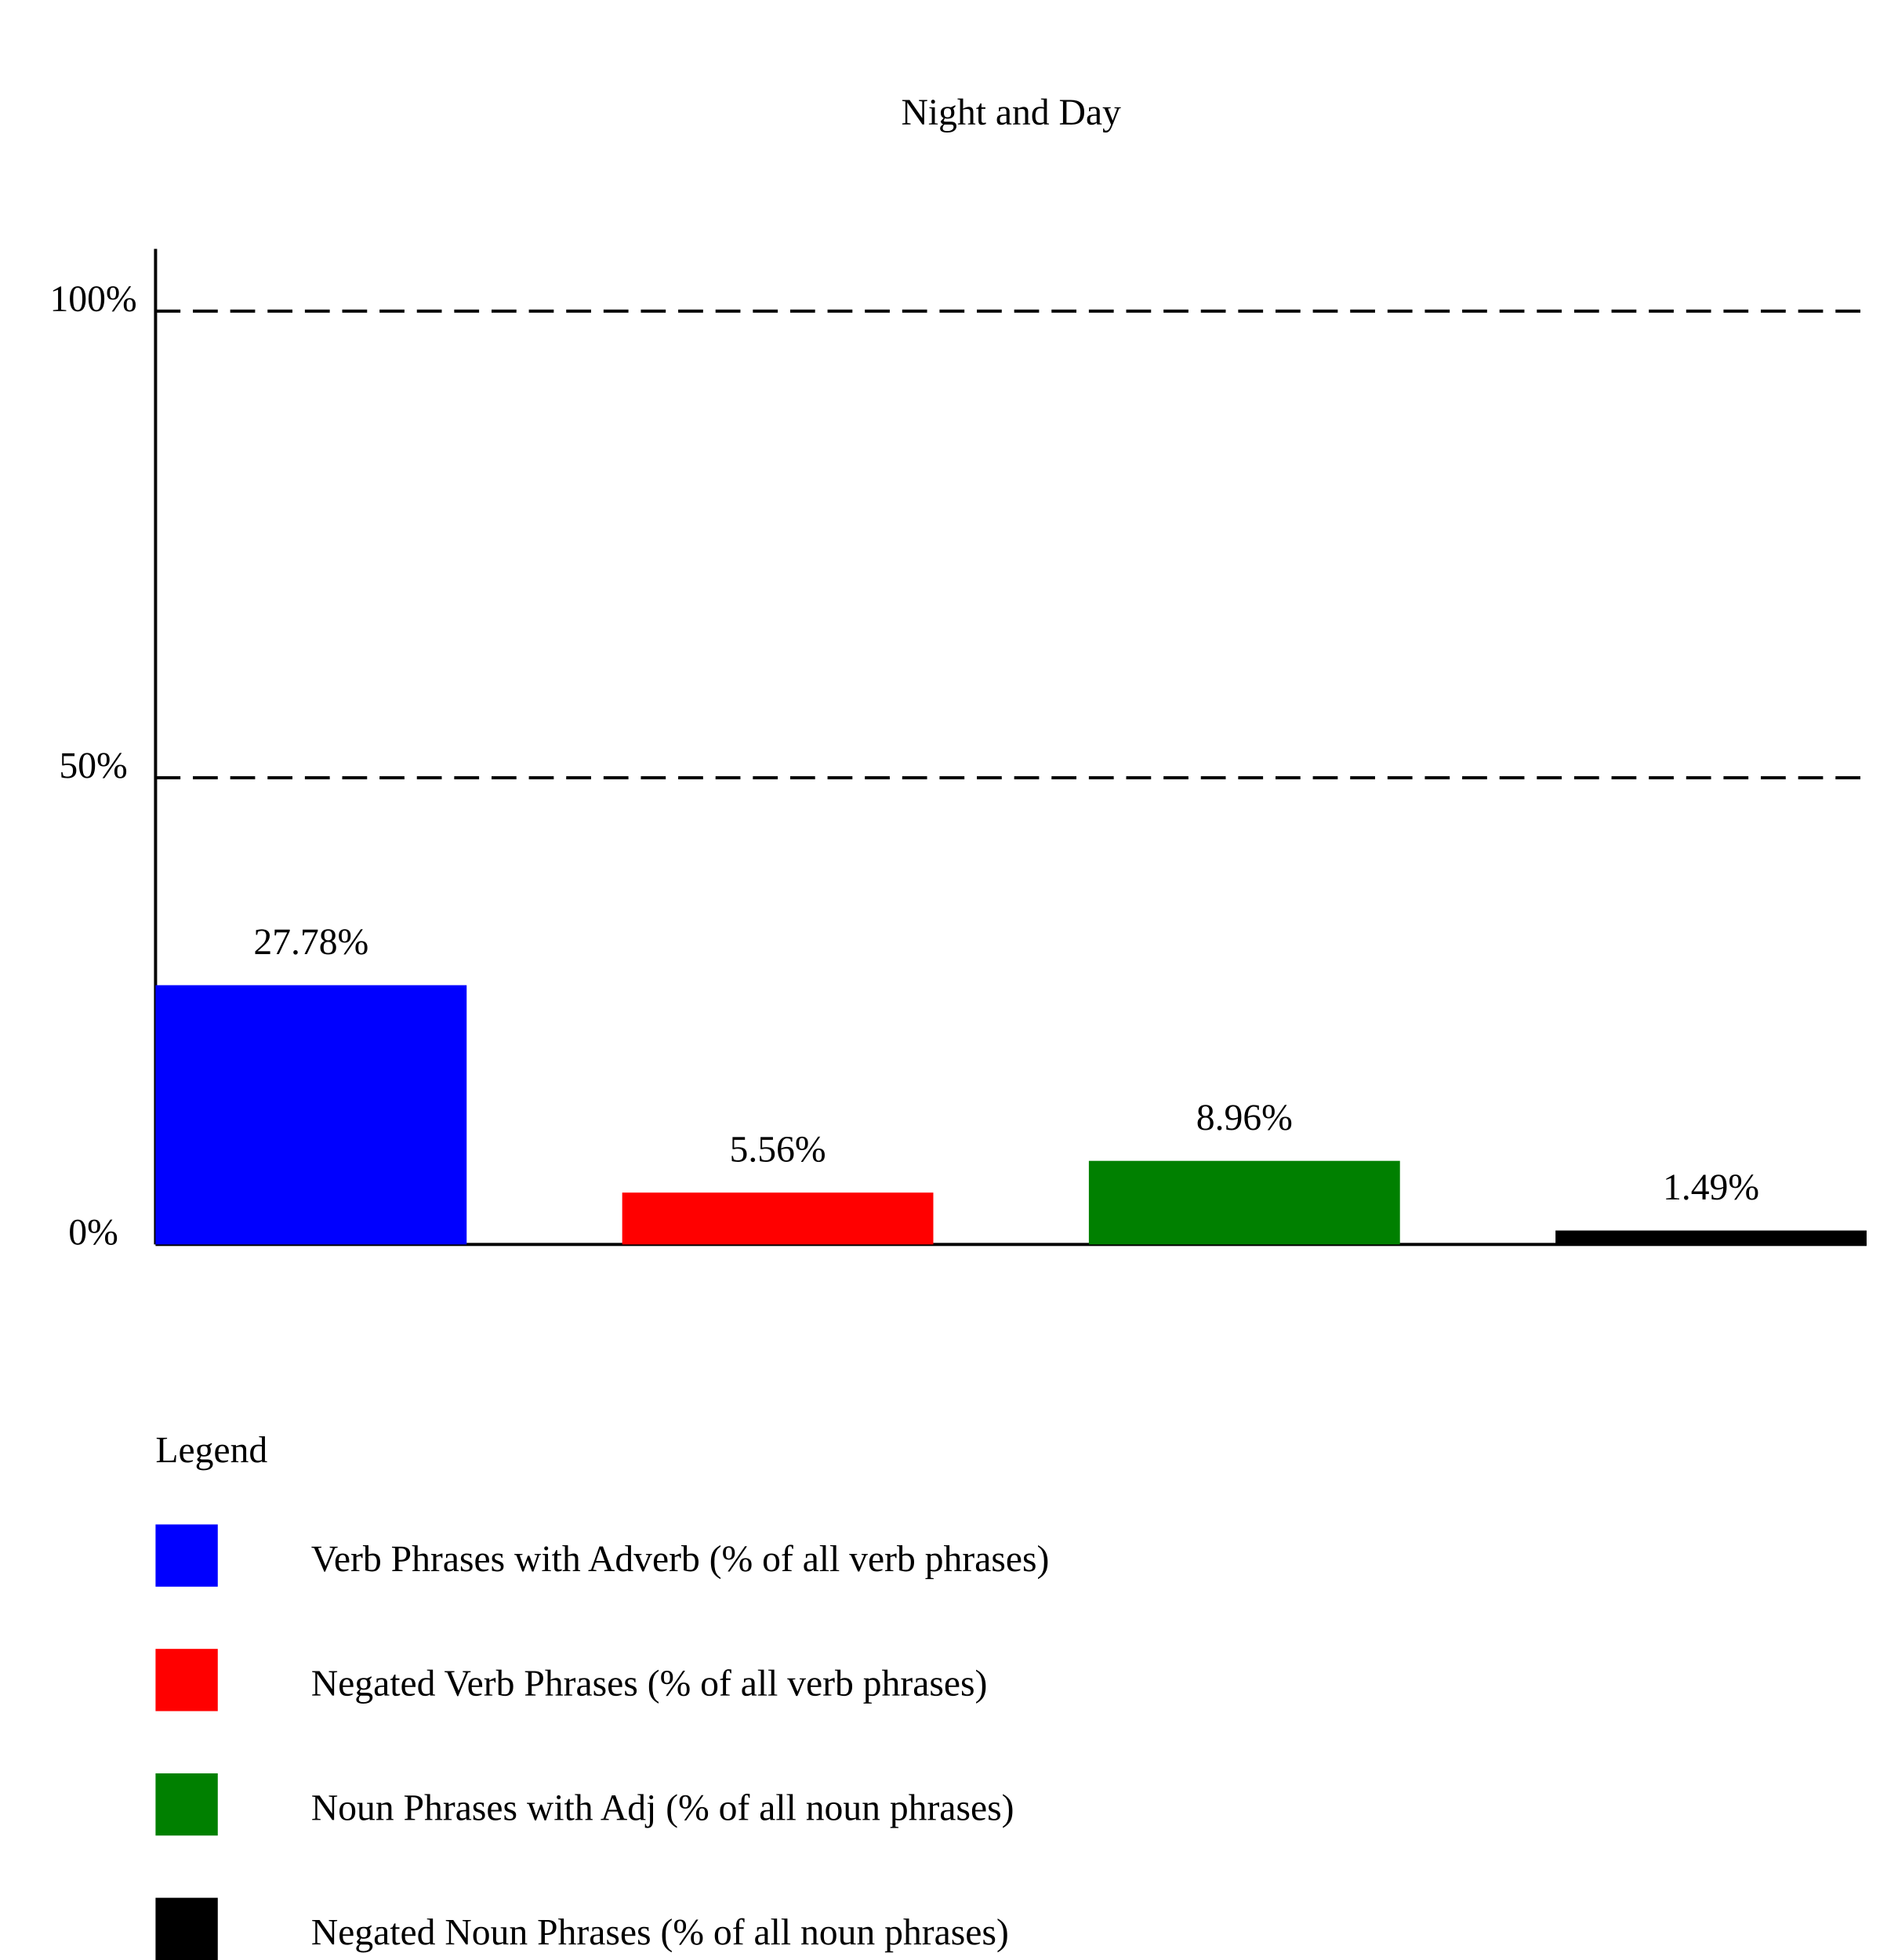
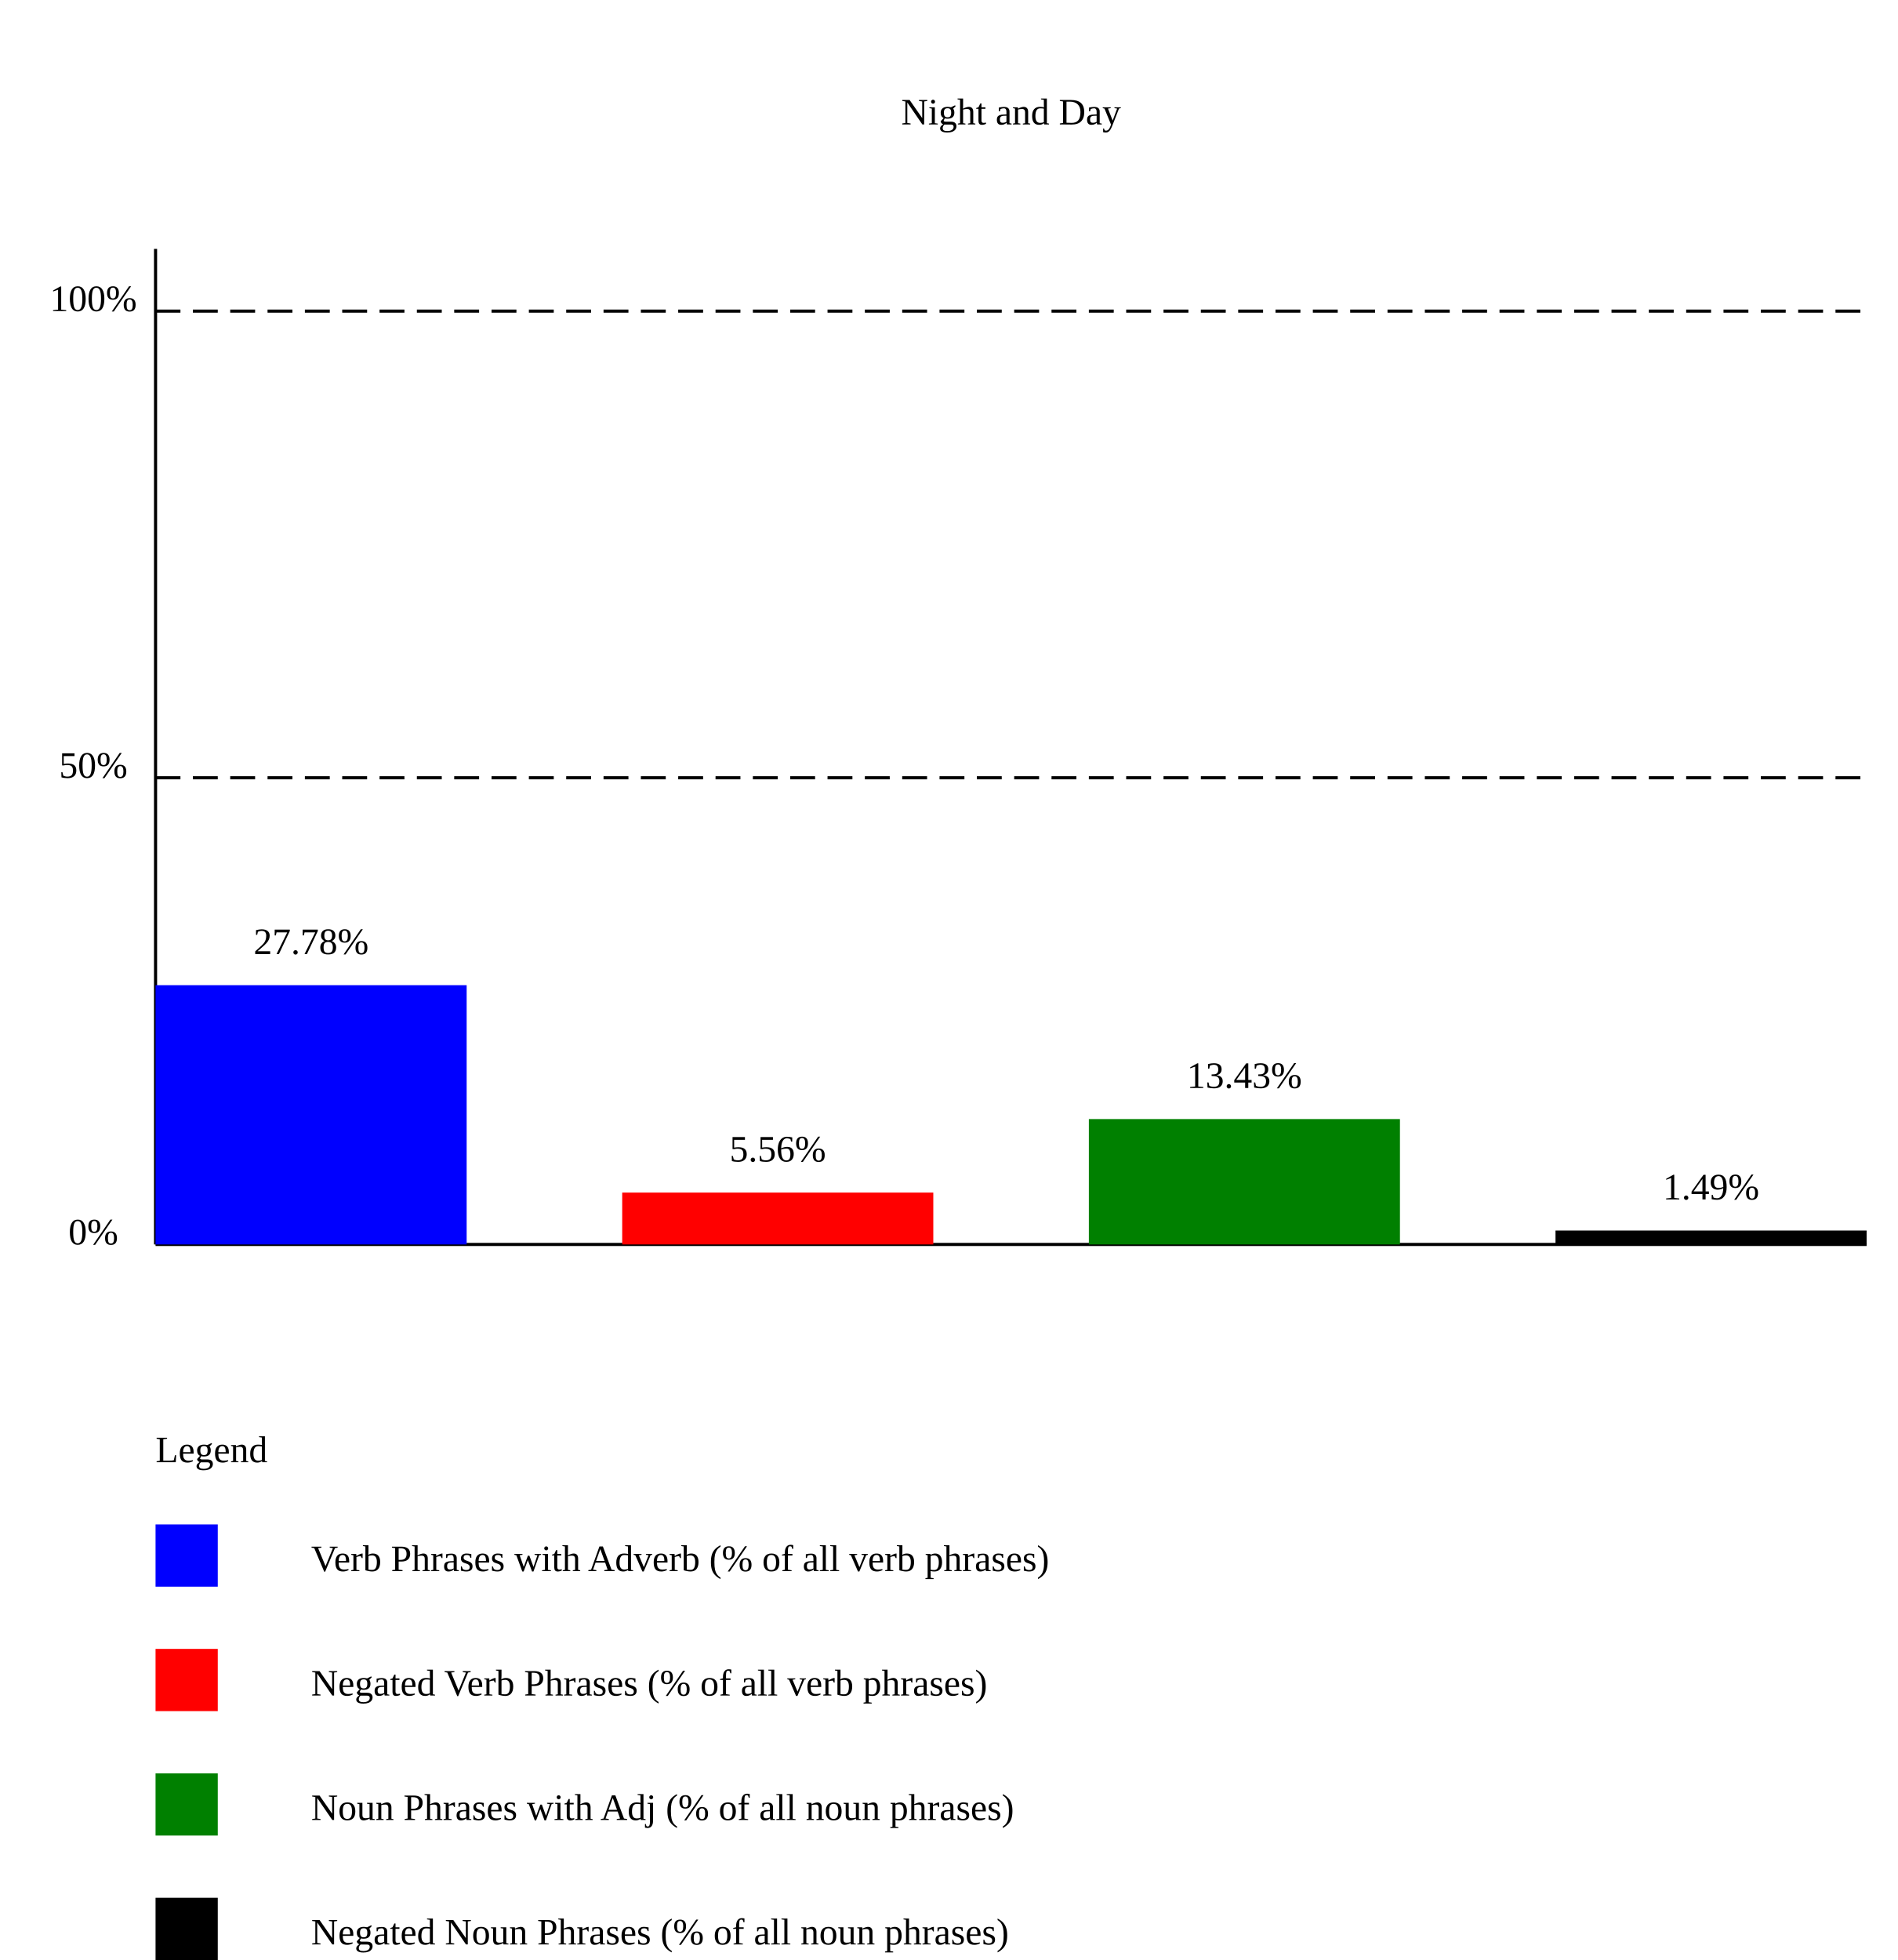
<svg xmlns="http://www.w3.org/2000/svg" width="100%" height="100%" viewBox="0 0 610 630" preserveAspectRatio="xMidYMid">
  <text x="325" y="40" text-anchor="middle">Night and Day</text>
  <line x1="50" y1="400" x2="600" y2="400" style="stroke:rgb(0,0,0);stroke-width:1" />
  <line x1="50" y1="400" x2="50" y2="80" style="stroke:rgb(0,0,0);stroke-width:1" />
  <text x="30" y="400" text-anchor="middle">0%</text>
  <text x="30" y="250" text-anchor="middle">50%</text>
  <text x="30" y="100" text-anchor="middle">100%</text>
  <line x1="50" y1="250" x2="600" y2="250" style="stroke:rgb(0,0,0);stroke-width:1" stroke-dasharray="8 4" />
  <line x1="50" y1="100" x2="600" y2="100" style="stroke:rgb(0,0,0);stroke-width:1" stroke-dasharray="8 4" />
  <rect x="50" y="316.667" width="100" height="83.333" style="fill:blue" />
  <rect x="200" y="383.333" width="100" height="16.667" style="fill:red" />
-   <rect x="350" y="373.134" width="100" height="26.866" style="fill:green" />
+   <rect x="350" y="359.701" width="100" height="40.299" style="fill:green" />
  <rect x="500" y="395.522" width="100" height="4.478" style="fill:black" />
  <text x="100" y="306.667" text-anchor="middle">27.78%</text>
  <text x="250" y="373.333" text-anchor="middle">5.56%</text>
-   <text x="400" y="363.134" text-anchor="middle">8.96%</text>
+   <text x="400" y="349.701" text-anchor="middle">13.43%</text>
  <text x="550" y="385.522" text-anchor="middle">1.49%</text>
  <text x="50" y="470" text-anchor="left">Legend</text>
  <rect x="50" y="490" width="20" height="20" style="fill:blue" />
  <text x="100" y="505" text-anchor="left">Verb Phrases with Adverb (% of all verb phrases)</text>
  <rect x="50" y="530" width="20" height="20" style="fill:red" />
  <text x="100" y="545" text-anchor="left">Negated Verb Phrases (% of all verb phrases)</text>
  <rect x="50" y="570" width="20" height="20" style="fill:green" />
  <text x="100" y="585" text-anchor="left">Noun Phrases with Adj (% of all noun phrases)</text>
  <rect x="50" y="610" width="20" height="20" style="fill:black" />
  <text x="100" y="625" text-anchor="left">Negated Noun Phrases (% of all noun phrases)</text>
</svg>
